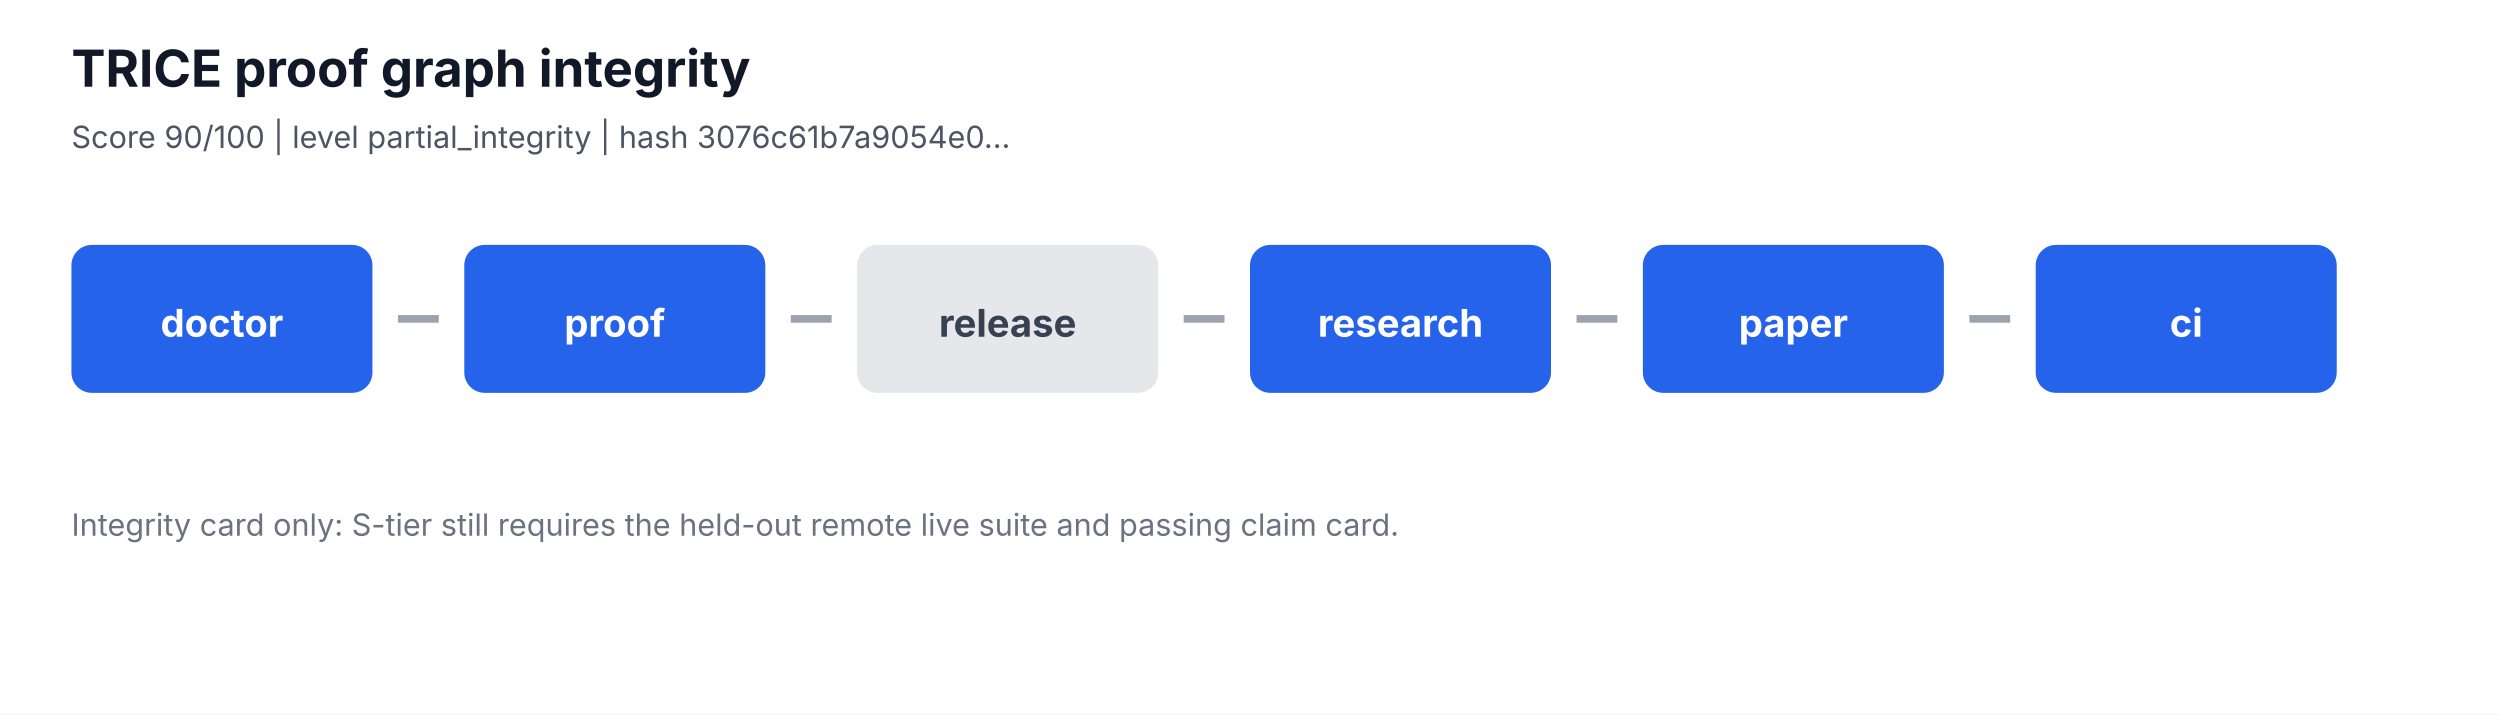
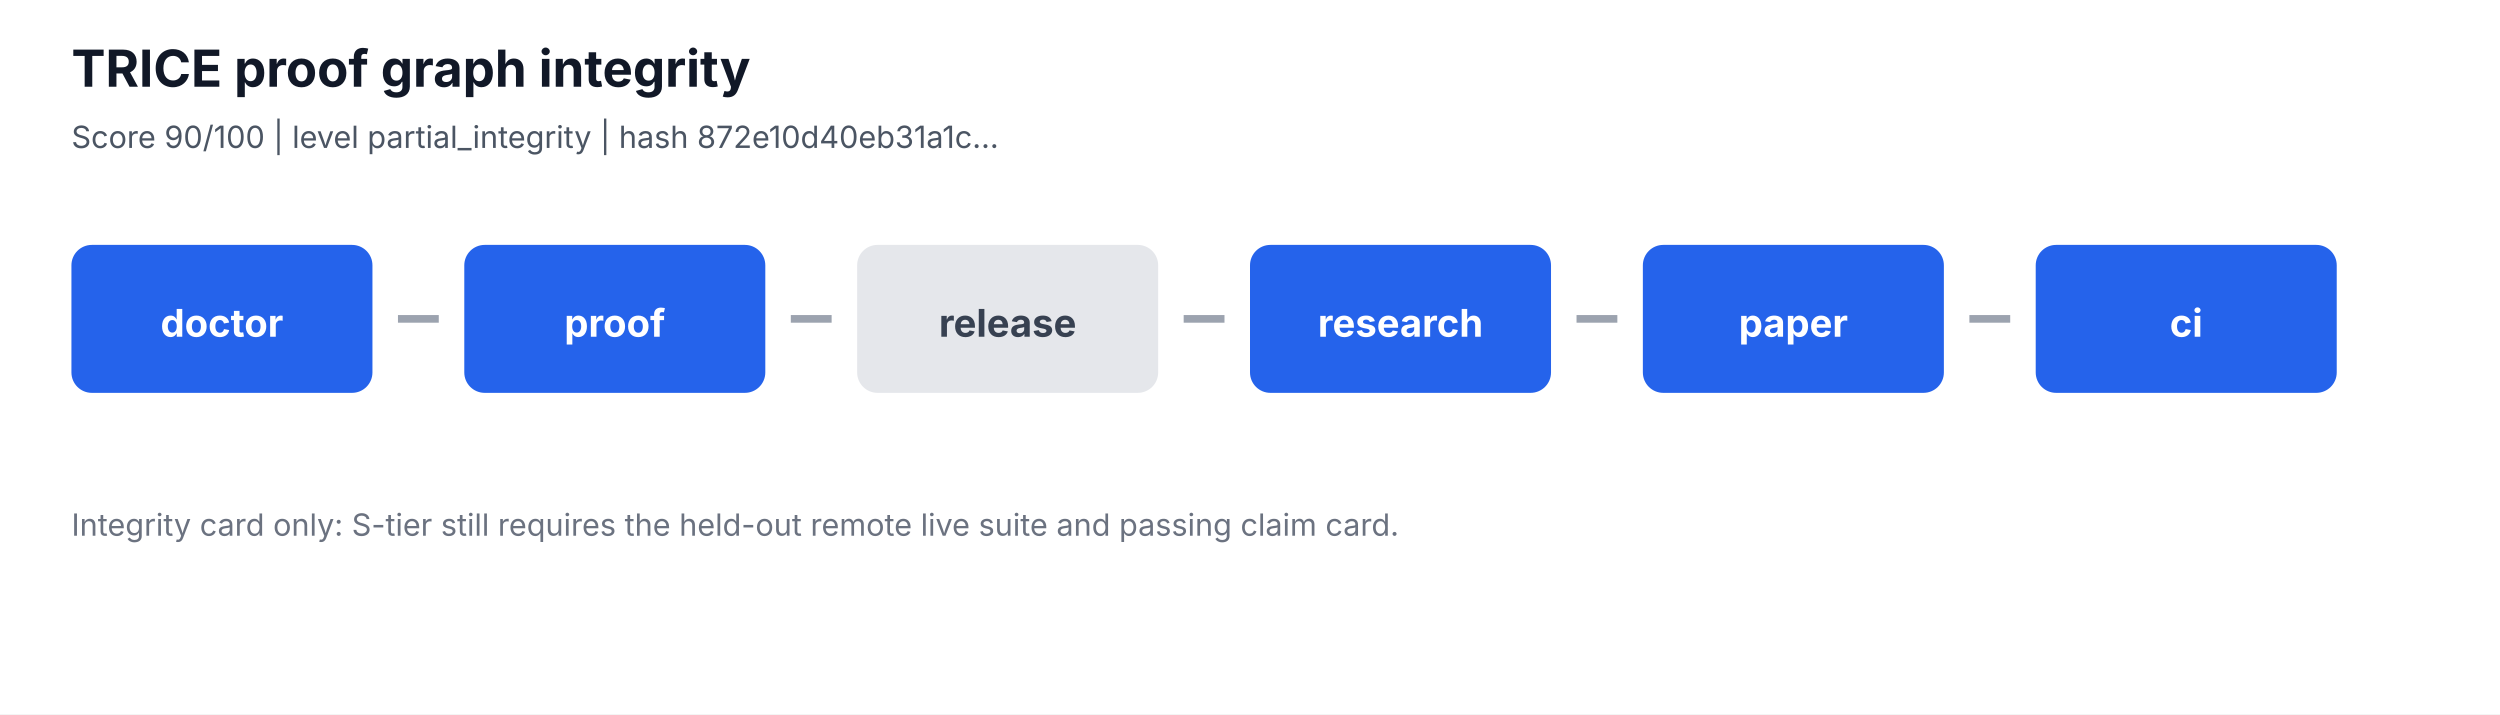
<svg xmlns="http://www.w3.org/2000/svg" width="980" height="280" viewBox="0 0 980 280">
  <rect width="100%" height="100%" fill="#ffffff" />
  <text x="28" y="34" font-family="Inter,Segoe UI,Arial" font-size="20" font-weight="700" fill="#111827">TRICE proof graph integrity</text>
-   <text x="28" y="58" font-family="Inter,Segoe UI,Arial" font-size="12" fill="#4b5563">Score 90/100 | level partial_integrity | hash 3076c61b7a9054e0...</text>
+   <text x="28" y="58" font-family="Inter,Segoe UI,Arial" font-size="12" fill="#4b5563">Score 90/100 | level partial_integrity | hash 872e10d40eb31a1c...</text>
  <rect x="28" y="96" width="118" height="58" rx="8" fill="#2563eb" />
  <text x="87" y="132" text-anchor="middle" font-family="Inter,Segoe UI,Arial" font-size="15" font-weight="700" fill="#ffffff">doctor</text>
  <line x1="156" y1="125" x2="172" y2="125" stroke="#9ca3af" stroke-width="3" />
  <rect x="182" y="96" width="118" height="58" rx="8" fill="#2563eb" />
  <text x="241" y="132" text-anchor="middle" font-family="Inter,Segoe UI,Arial" font-size="15" font-weight="700" fill="#ffffff">proof</text>
  <line x1="310" y1="125" x2="326" y2="125" stroke="#9ca3af" stroke-width="3" />
  <rect x="336" y="96" width="118" height="58" rx="8" fill="#e5e7eb" />
  <text x="395" y="132" text-anchor="middle" font-family="Inter,Segoe UI,Arial" font-size="15" font-weight="700" fill="#374151">release</text>
  <line x1="464" y1="125" x2="480" y2="125" stroke="#9ca3af" stroke-width="3" />
  <rect x="490" y="96" width="118" height="58" rx="8" fill="#2563eb" />
  <text x="549" y="132" text-anchor="middle" font-family="Inter,Segoe UI,Arial" font-size="15" font-weight="700" fill="#ffffff">research</text>
  <line x1="618" y1="125" x2="634" y2="125" stroke="#9ca3af" stroke-width="3" />
  <rect x="644" y="96" width="118" height="58" rx="8" fill="#2563eb" />
  <text x="703" y="132" text-anchor="middle" font-family="Inter,Segoe UI,Arial" font-size="15" font-weight="700" fill="#ffffff">paper</text>
  <line x1="772" y1="125" x2="788" y2="125" stroke="#9ca3af" stroke-width="3" />
  <rect x="798" y="96" width="118" height="58" rx="8" fill="#2563eb" />
  <text x="857" y="132" text-anchor="middle" font-family="Inter,Segoe UI,Arial" font-size="15" font-weight="700" fill="#ffffff">ci</text>
  <text x="28" y="210" font-family="Inter,Segoe UI,Arial" font-size="12" fill="#6b7280">Integrity card only: S-tier still requires the held-out remote live suite and passing claim card.</text>
</svg>
